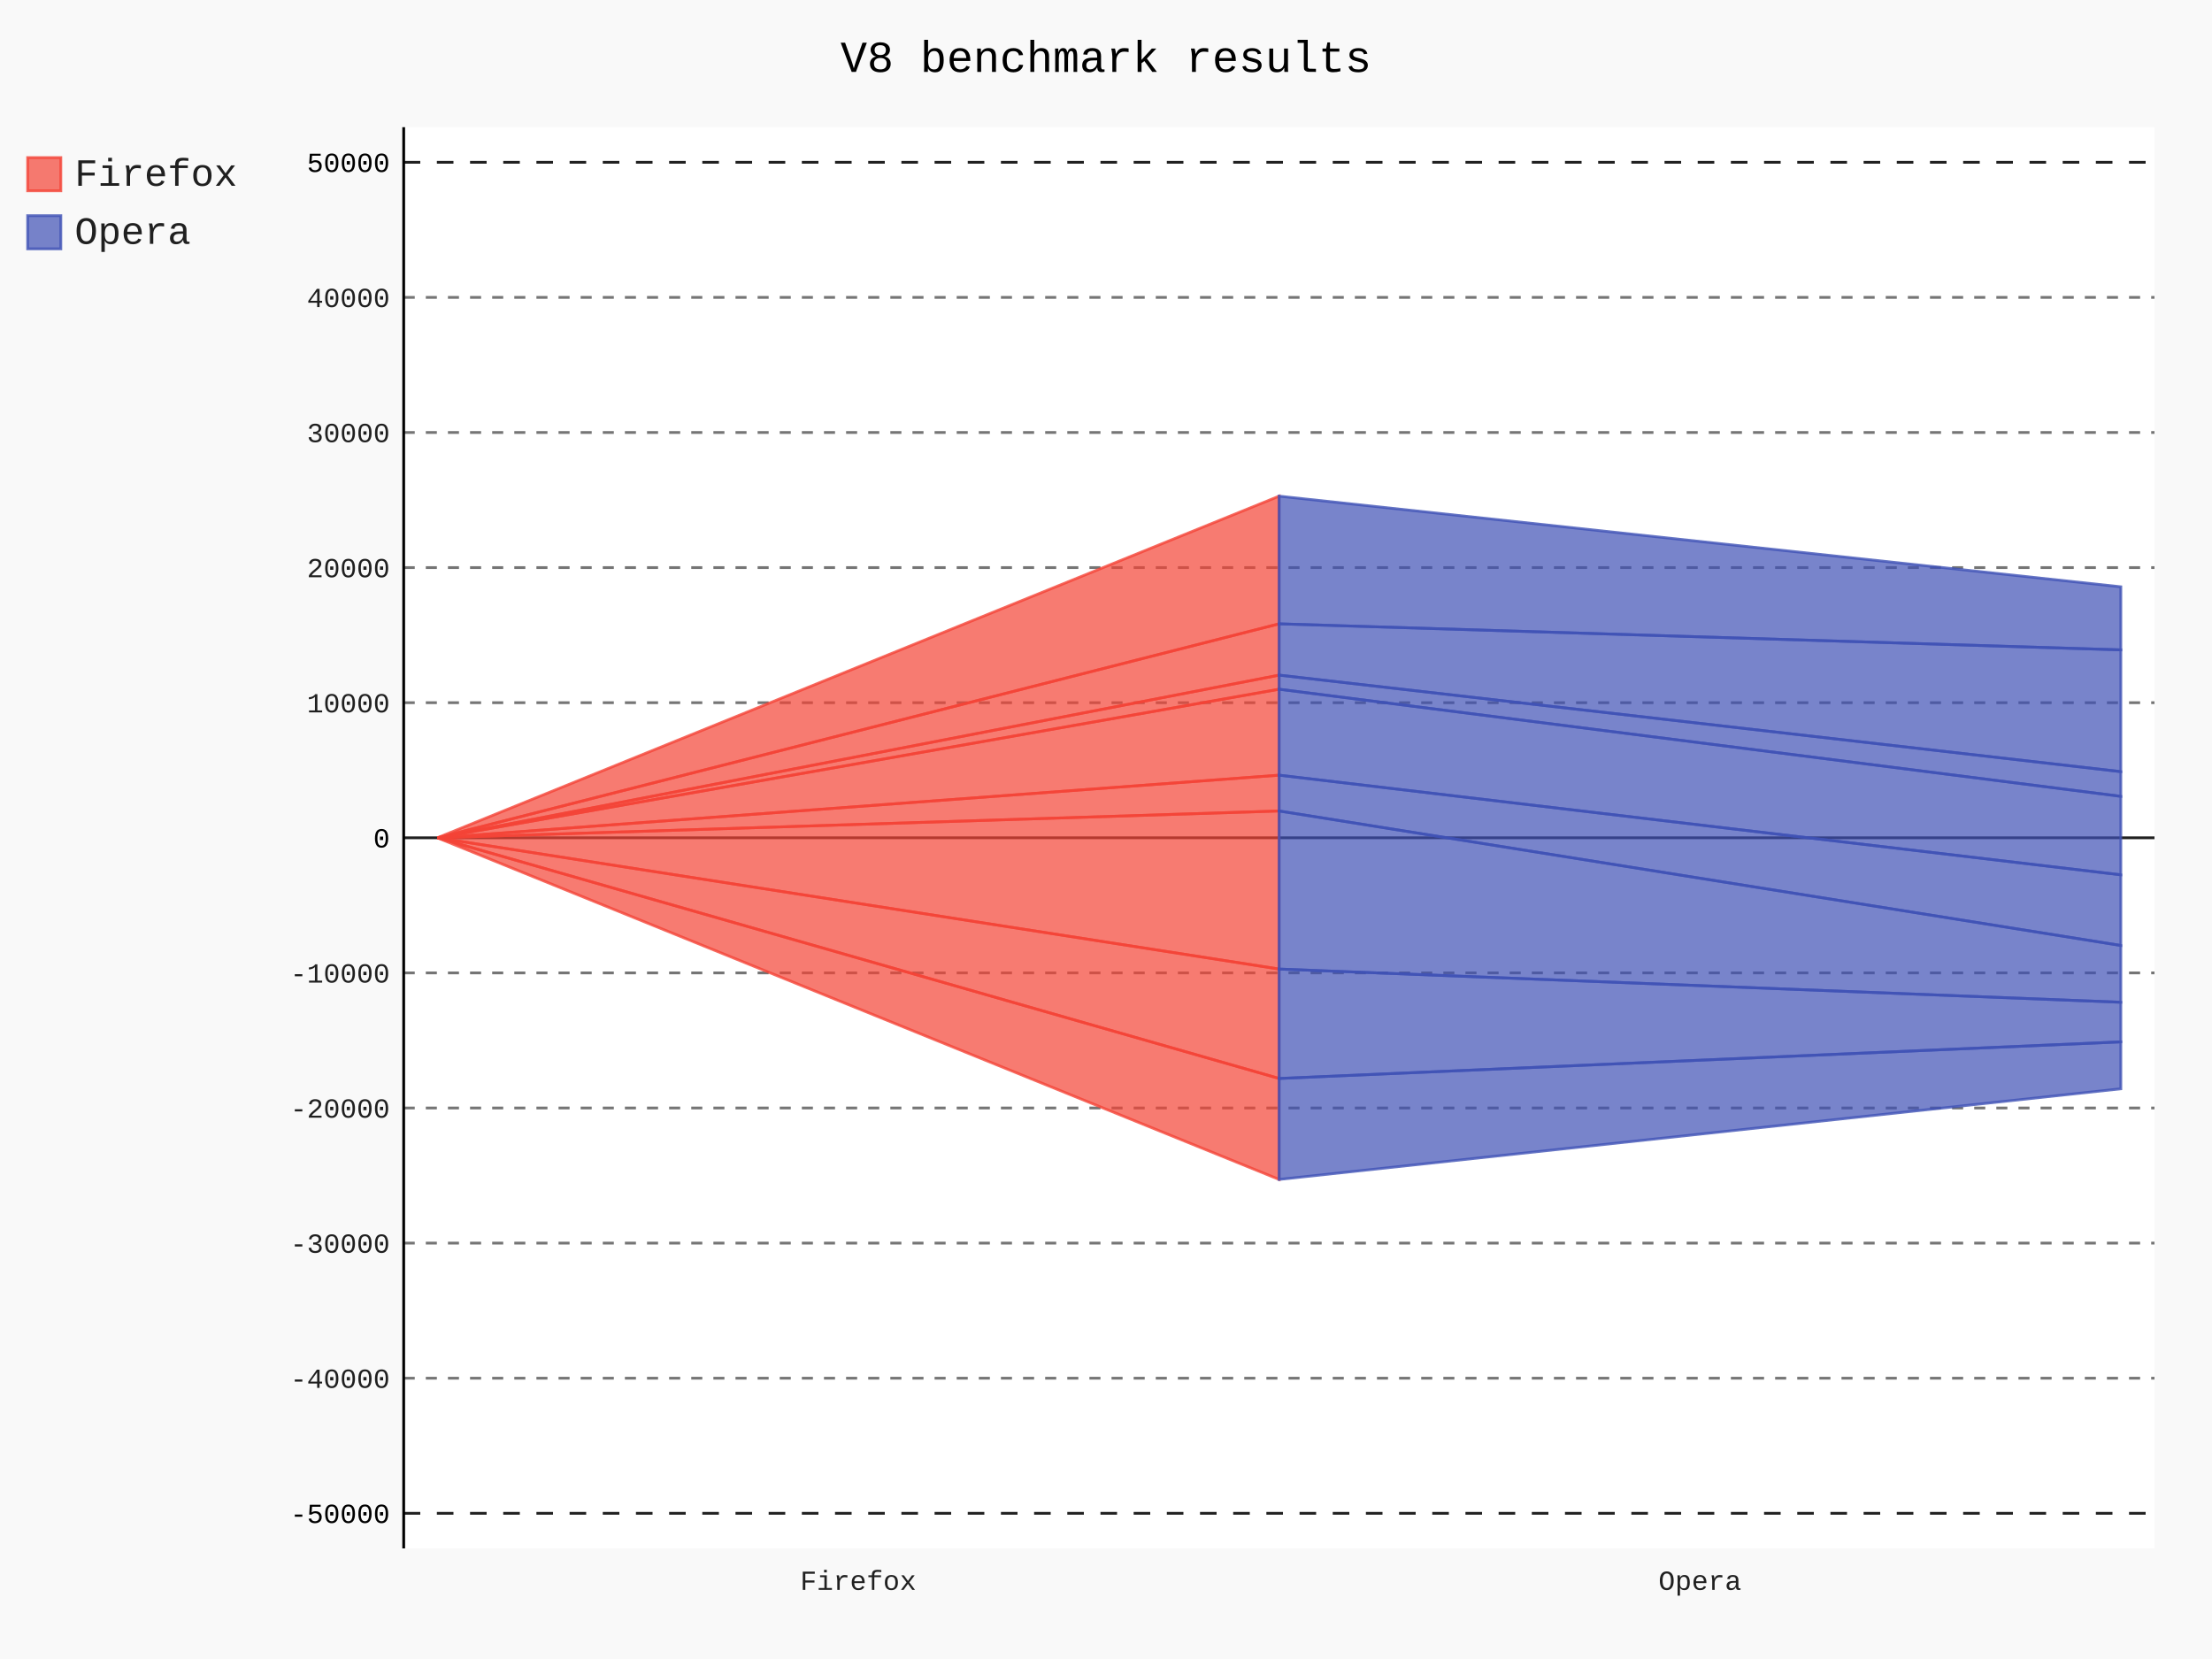
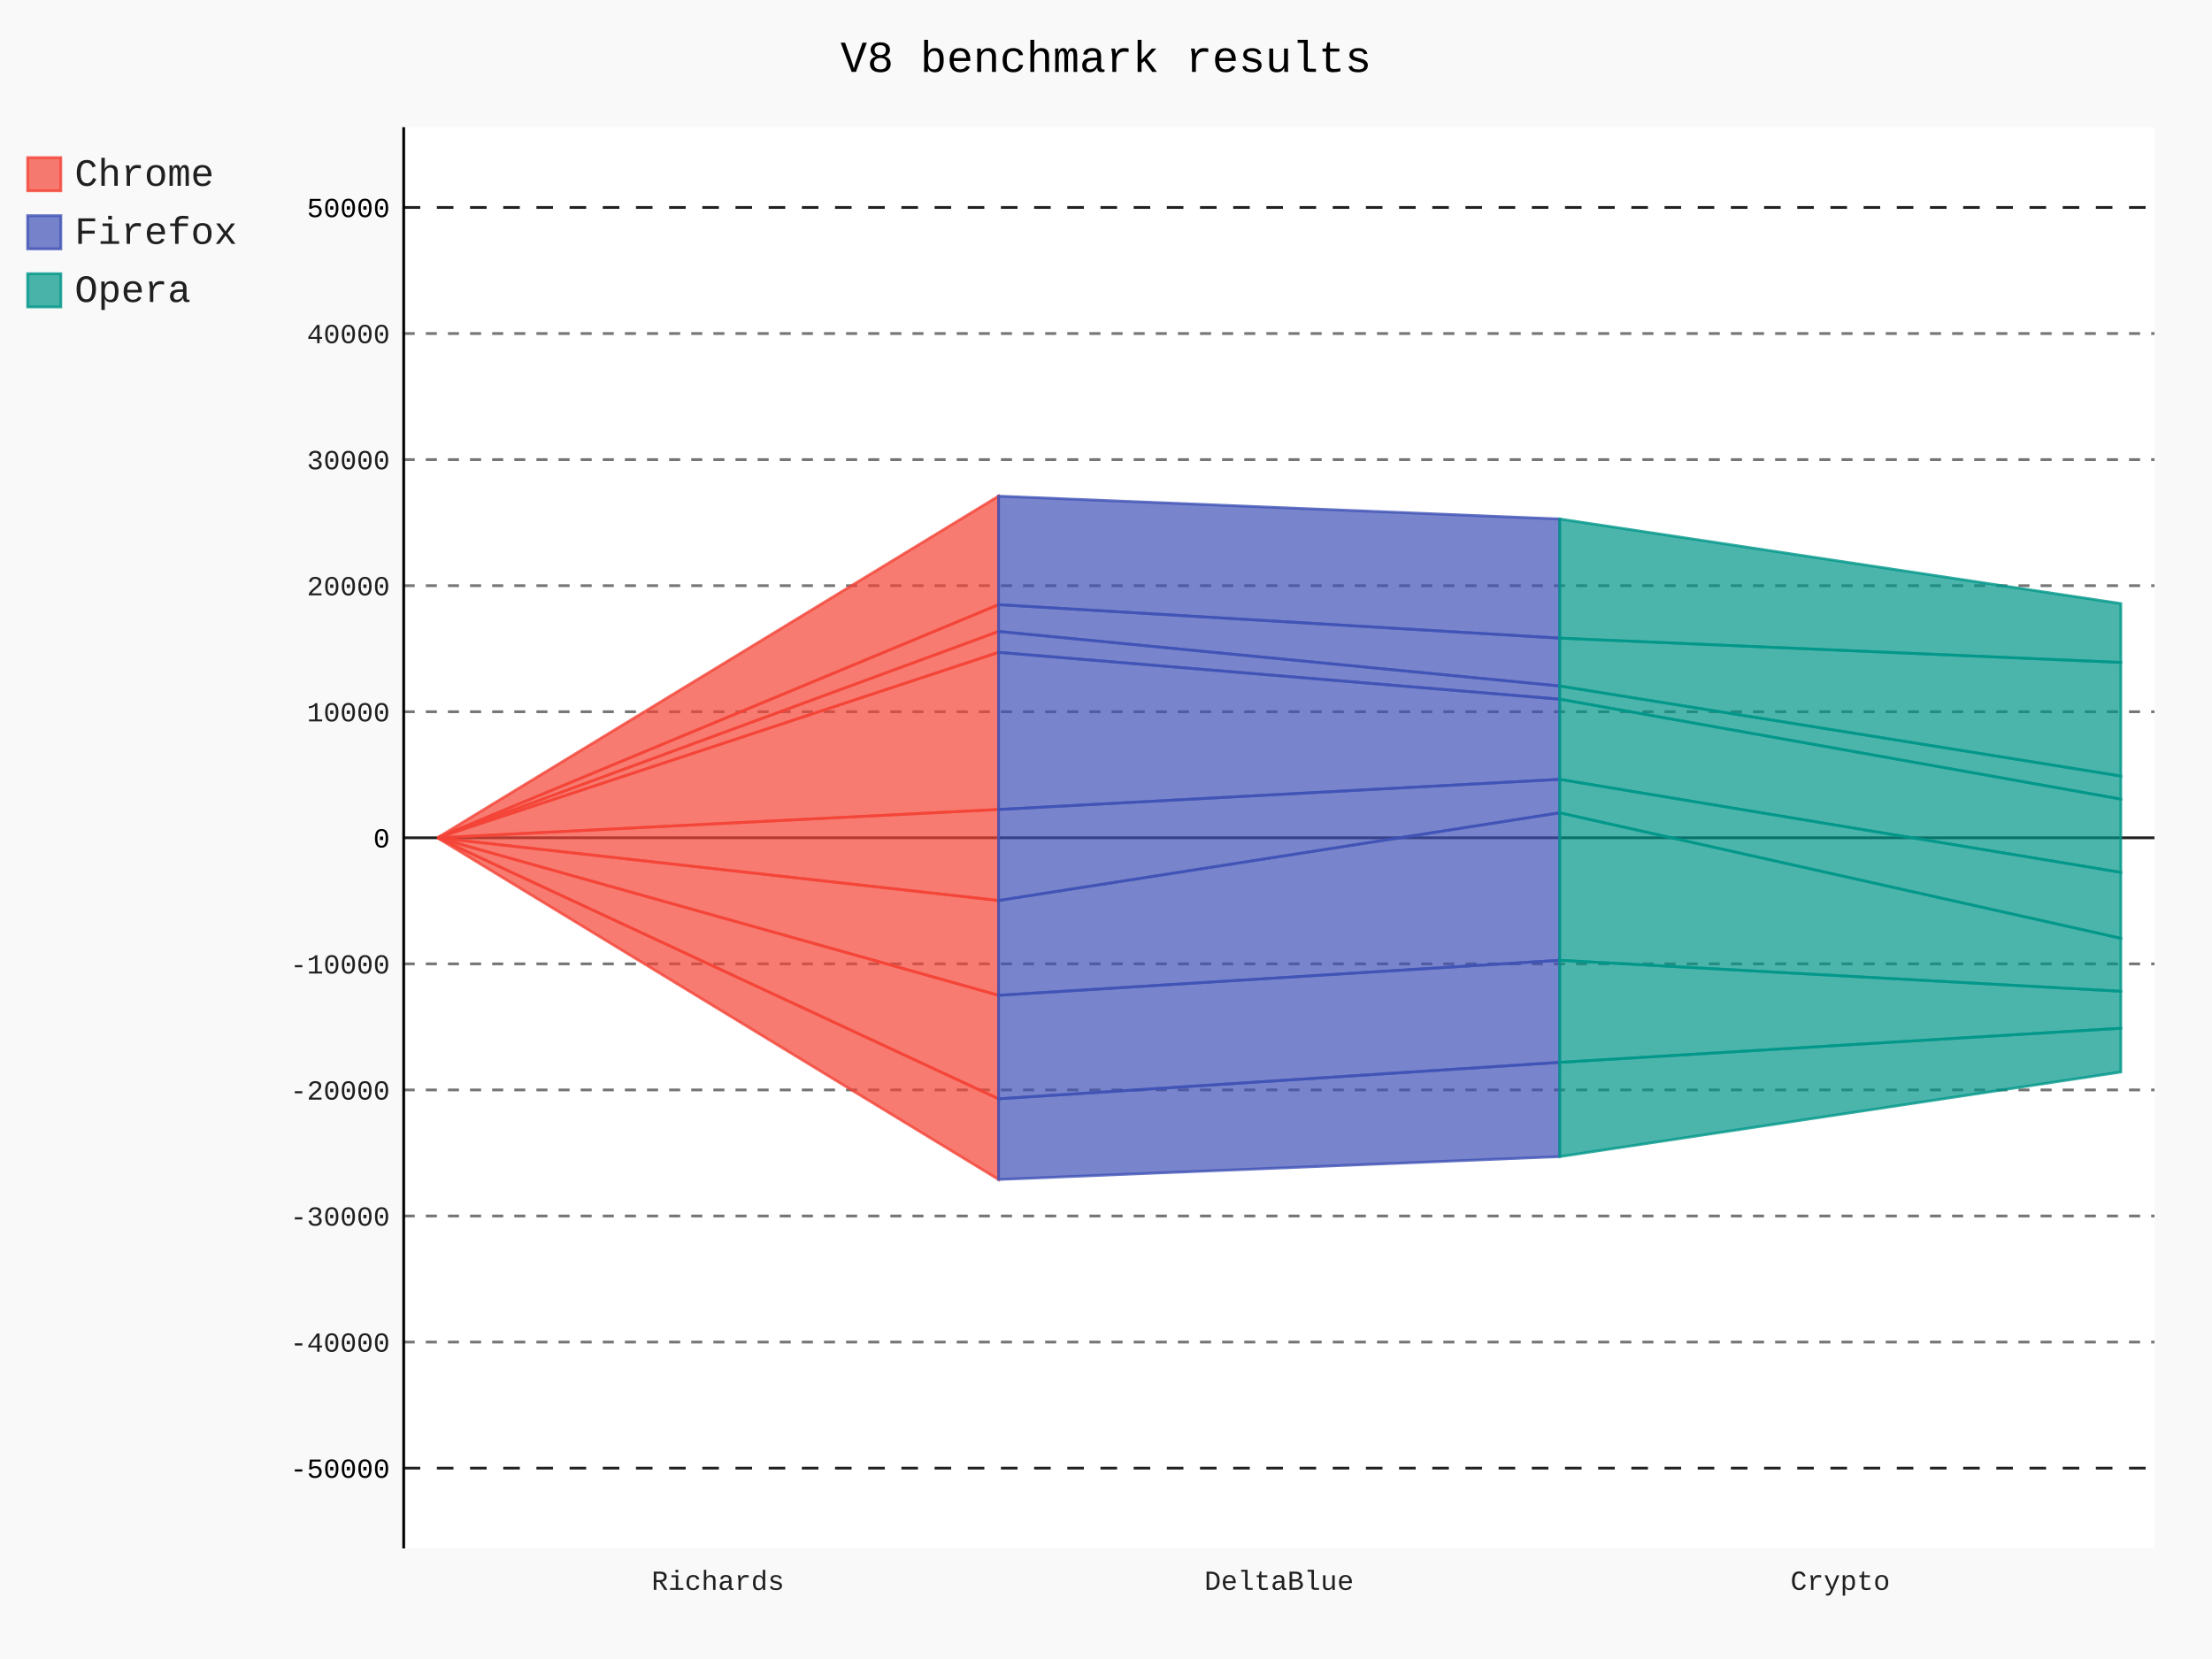
- <svg xmlns="http://www.w3.org/2000/svg" id="chart-1a246ab6-5c66-4e18-a16c-a3e0a3a47401" class="pygal-chart" viewBox="0 0 800 600">
+ <svg xmlns="http://www.w3.org/2000/svg" id="chart-b9c2d297-b958-43c7-8029-fb2a75cbc344" class="pygal-chart" viewBox="0 0 800 600">
  <defs>
-     <style type="text/css">#chart-1a246ab6-5c66-4e18-a16c-a3e0a3a47401{-webkit-user-select:none;-webkit-font-smoothing:antialiased;font-family:Consolas,"Liberation Mono",Menlo,Courier,monospace}#chart-1a246ab6-5c66-4e18-a16c-a3e0a3a47401 .title{font-family:Consolas,"Liberation Mono",Menlo,Courier,monospace;font-size:16px}#chart-1a246ab6-5c66-4e18-a16c-a3e0a3a47401 .legends .legend text{font-family:Consolas,"Liberation Mono",Menlo,Courier,monospace;font-size:14px}#chart-1a246ab6-5c66-4e18-a16c-a3e0a3a47401 .axis text{font-family:Consolas,"Liberation Mono",Menlo,Courier,monospace;font-size:10px}#chart-1a246ab6-5c66-4e18-a16c-a3e0a3a47401 .axis text.major{font-family:Consolas,"Liberation Mono",Menlo,Courier,monospace;font-size:10px}#chart-1a246ab6-5c66-4e18-a16c-a3e0a3a47401 .text-overlay text.value{font-family:Consolas,"Liberation Mono",Menlo,Courier,monospace;font-size:16px}#chart-1a246ab6-5c66-4e18-a16c-a3e0a3a47401 .text-overlay text.label{font-family:Consolas,"Liberation Mono",Menlo,Courier,monospace;font-size:10px}#chart-1a246ab6-5c66-4e18-a16c-a3e0a3a47401 .tooltip{font-family:Consolas,"Liberation Mono",Menlo,Courier,monospace;font-size:14px}#chart-1a246ab6-5c66-4e18-a16c-a3e0a3a47401 text.no_data{font-family:Consolas,"Liberation Mono",Menlo,Courier,monospace;font-size:64px}
- #chart-1a246ab6-5c66-4e18-a16c-a3e0a3a47401{background-color:rgba(249,249,249,1)}#chart-1a246ab6-5c66-4e18-a16c-a3e0a3a47401 path,#chart-1a246ab6-5c66-4e18-a16c-a3e0a3a47401 line,#chart-1a246ab6-5c66-4e18-a16c-a3e0a3a47401 rect,#chart-1a246ab6-5c66-4e18-a16c-a3e0a3a47401 circle{-webkit-transition:150ms;-moz-transition:150ms;transition:150ms}#chart-1a246ab6-5c66-4e18-a16c-a3e0a3a47401 .graph &gt; .background{fill:rgba(249,249,249,1)}#chart-1a246ab6-5c66-4e18-a16c-a3e0a3a47401 .plot &gt; .background{fill:rgba(255,255,255,1)}#chart-1a246ab6-5c66-4e18-a16c-a3e0a3a47401 .graph{fill:rgba(0,0,0,.87)}#chart-1a246ab6-5c66-4e18-a16c-a3e0a3a47401 text.no_data{fill:rgba(0,0,0,1)}#chart-1a246ab6-5c66-4e18-a16c-a3e0a3a47401 .title{fill:rgba(0,0,0,1)}#chart-1a246ab6-5c66-4e18-a16c-a3e0a3a47401 .legends .legend text{fill:rgba(0,0,0,.87)}#chart-1a246ab6-5c66-4e18-a16c-a3e0a3a47401 .legends .legend:hover text{fill:rgba(0,0,0,1)}#chart-1a246ab6-5c66-4e18-a16c-a3e0a3a47401 .axis .line{stroke:rgba(0,0,0,1)}#chart-1a246ab6-5c66-4e18-a16c-a3e0a3a47401 .axis .guide.line{stroke:rgba(0,0,0,.54)}#chart-1a246ab6-5c66-4e18-a16c-a3e0a3a47401 .axis .major.line{stroke:rgba(0,0,0,.87)}#chart-1a246ab6-5c66-4e18-a16c-a3e0a3a47401 .axis text.major{fill:rgba(0,0,0,1)}#chart-1a246ab6-5c66-4e18-a16c-a3e0a3a47401 .axis.y .guides:hover .guide.line,#chart-1a246ab6-5c66-4e18-a16c-a3e0a3a47401 .line-graph .axis.x .guides:hover .guide.line,#chart-1a246ab6-5c66-4e18-a16c-a3e0a3a47401 .stackedline-graph .axis.x .guides:hover .guide.line,#chart-1a246ab6-5c66-4e18-a16c-a3e0a3a47401 .xy-graph .axis.x .guides:hover .guide.line{stroke:rgba(0,0,0,1)}#chart-1a246ab6-5c66-4e18-a16c-a3e0a3a47401 .axis .guides:hover text{fill:rgba(0,0,0,1)}#chart-1a246ab6-5c66-4e18-a16c-a3e0a3a47401 .reactive{fill-opacity:.7;stroke-opacity:.8}#chart-1a246ab6-5c66-4e18-a16c-a3e0a3a47401 .ci{stroke:rgba(0,0,0,.87)}#chart-1a246ab6-5c66-4e18-a16c-a3e0a3a47401 .reactive.active,#chart-1a246ab6-5c66-4e18-a16c-a3e0a3a47401 .active .reactive{fill-opacity:.8;stroke-opacity:.9;stroke-width:4}#chart-1a246ab6-5c66-4e18-a16c-a3e0a3a47401 .ci .reactive.active{stroke-width:1.5}#chart-1a246ab6-5c66-4e18-a16c-a3e0a3a47401 .series text{fill:rgba(0,0,0,1)}#chart-1a246ab6-5c66-4e18-a16c-a3e0a3a47401 .tooltip rect{fill:rgba(255,255,255,1);stroke:rgba(0,0,0,1);-webkit-transition:opacity 150ms;-moz-transition:opacity 150ms;transition:opacity 150ms}#chart-1a246ab6-5c66-4e18-a16c-a3e0a3a47401 .tooltip .label{fill:rgba(0,0,0,.87)}#chart-1a246ab6-5c66-4e18-a16c-a3e0a3a47401 .tooltip .label{fill:rgba(0,0,0,.87)}#chart-1a246ab6-5c66-4e18-a16c-a3e0a3a47401 .tooltip .legend{font-size:.8em;fill:rgba(0,0,0,.54)}#chart-1a246ab6-5c66-4e18-a16c-a3e0a3a47401 .tooltip .x_label{font-size:.6em;fill:rgba(0,0,0,1)}#chart-1a246ab6-5c66-4e18-a16c-a3e0a3a47401 .tooltip .xlink{font-size:.5em;text-decoration:underline}#chart-1a246ab6-5c66-4e18-a16c-a3e0a3a47401 .tooltip .value{font-size:1.5em}#chart-1a246ab6-5c66-4e18-a16c-a3e0a3a47401 .bound{font-size:.5em}#chart-1a246ab6-5c66-4e18-a16c-a3e0a3a47401 .max-value{font-size:.75em;fill:rgba(0,0,0,.54)}#chart-1a246ab6-5c66-4e18-a16c-a3e0a3a47401 .map-element{fill:rgba(255,255,255,1);stroke:rgba(0,0,0,.54) !important}#chart-1a246ab6-5c66-4e18-a16c-a3e0a3a47401 .map-element .reactive{fill-opacity:inherit;stroke-opacity:inherit}#chart-1a246ab6-5c66-4e18-a16c-a3e0a3a47401 .color-0,#chart-1a246ab6-5c66-4e18-a16c-a3e0a3a47401 .color-0 a:visited{stroke:#F44336;fill:#F44336}#chart-1a246ab6-5c66-4e18-a16c-a3e0a3a47401 .color-1,#chart-1a246ab6-5c66-4e18-a16c-a3e0a3a47401 .color-1 a:visited{stroke:#3F51B5;fill:#3F51B5}#chart-1a246ab6-5c66-4e18-a16c-a3e0a3a47401 .text-overlay .color-0 text{fill:black}#chart-1a246ab6-5c66-4e18-a16c-a3e0a3a47401 .text-overlay .color-1 text{fill:black}
- #chart-1a246ab6-5c66-4e18-a16c-a3e0a3a47401 text.no_data{text-anchor:middle}#chart-1a246ab6-5c66-4e18-a16c-a3e0a3a47401 .guide.line{fill:none}#chart-1a246ab6-5c66-4e18-a16c-a3e0a3a47401 .centered{text-anchor:middle}#chart-1a246ab6-5c66-4e18-a16c-a3e0a3a47401 .title{text-anchor:middle}#chart-1a246ab6-5c66-4e18-a16c-a3e0a3a47401 .legends .legend text{fill-opacity:1}#chart-1a246ab6-5c66-4e18-a16c-a3e0a3a47401 .axis.x text{text-anchor:middle}#chart-1a246ab6-5c66-4e18-a16c-a3e0a3a47401 .axis.x:not(.web) text[transform]{text-anchor:start}#chart-1a246ab6-5c66-4e18-a16c-a3e0a3a47401 .axis.x:not(.web) text[transform].backwards{text-anchor:end}#chart-1a246ab6-5c66-4e18-a16c-a3e0a3a47401 .axis.y text{text-anchor:end}#chart-1a246ab6-5c66-4e18-a16c-a3e0a3a47401 .axis.y text[transform].backwards{text-anchor:start}#chart-1a246ab6-5c66-4e18-a16c-a3e0a3a47401 .axis.y2 text{text-anchor:start}#chart-1a246ab6-5c66-4e18-a16c-a3e0a3a47401 .axis.y2 text[transform].backwards{text-anchor:end}#chart-1a246ab6-5c66-4e18-a16c-a3e0a3a47401 .axis .guide.line{stroke-dasharray:4,4}#chart-1a246ab6-5c66-4e18-a16c-a3e0a3a47401 .axis .major.guide.line{stroke-dasharray:6,6}#chart-1a246ab6-5c66-4e18-a16c-a3e0a3a47401 .horizontal .axis.y .guide.line,#chart-1a246ab6-5c66-4e18-a16c-a3e0a3a47401 .horizontal .axis.y2 .guide.line,#chart-1a246ab6-5c66-4e18-a16c-a3e0a3a47401 .vertical .axis.x .guide.line{opacity:0}#chart-1a246ab6-5c66-4e18-a16c-a3e0a3a47401 .horizontal .axis.always_show .guide.line,#chart-1a246ab6-5c66-4e18-a16c-a3e0a3a47401 .vertical .axis.always_show .guide.line{opacity:1 !important}#chart-1a246ab6-5c66-4e18-a16c-a3e0a3a47401 .axis.y .guides:hover .guide.line,#chart-1a246ab6-5c66-4e18-a16c-a3e0a3a47401 .axis.y2 .guides:hover .guide.line,#chart-1a246ab6-5c66-4e18-a16c-a3e0a3a47401 .axis.x .guides:hover .guide.line{opacity:1}#chart-1a246ab6-5c66-4e18-a16c-a3e0a3a47401 .axis .guides:hover text{opacity:1}#chart-1a246ab6-5c66-4e18-a16c-a3e0a3a47401 .nofill{fill:none}#chart-1a246ab6-5c66-4e18-a16c-a3e0a3a47401 .subtle-fill{fill-opacity:.2}#chart-1a246ab6-5c66-4e18-a16c-a3e0a3a47401 .dot{stroke-width:1px;fill-opacity:1}#chart-1a246ab6-5c66-4e18-a16c-a3e0a3a47401 .dot.active{stroke-width:5px}#chart-1a246ab6-5c66-4e18-a16c-a3e0a3a47401 .dot.negative{fill:transparent}#chart-1a246ab6-5c66-4e18-a16c-a3e0a3a47401 text,#chart-1a246ab6-5c66-4e18-a16c-a3e0a3a47401 tspan{stroke:none !important}#chart-1a246ab6-5c66-4e18-a16c-a3e0a3a47401 .series text.active{opacity:1}#chart-1a246ab6-5c66-4e18-a16c-a3e0a3a47401 .tooltip rect{fill-opacity:.95;stroke-width:.5}#chart-1a246ab6-5c66-4e18-a16c-a3e0a3a47401 .tooltip text{fill-opacity:1}#chart-1a246ab6-5c66-4e18-a16c-a3e0a3a47401 .showable{visibility:hidden}#chart-1a246ab6-5c66-4e18-a16c-a3e0a3a47401 .showable.shown{visibility:visible}#chart-1a246ab6-5c66-4e18-a16c-a3e0a3a47401 .gauge-background{fill:rgba(229,229,229,1);stroke:none}#chart-1a246ab6-5c66-4e18-a16c-a3e0a3a47401 .bg-lines{stroke:rgba(249,249,249,1);stroke-width:2px}</style>
+     <style type="text/css">#chart-b9c2d297-b958-43c7-8029-fb2a75cbc344{-webkit-user-select:none;-webkit-font-smoothing:antialiased;font-family:Consolas,"Liberation Mono",Menlo,Courier,monospace}#chart-b9c2d297-b958-43c7-8029-fb2a75cbc344 .title{font-family:Consolas,"Liberation Mono",Menlo,Courier,monospace;font-size:16px}#chart-b9c2d297-b958-43c7-8029-fb2a75cbc344 .legends .legend text{font-family:Consolas,"Liberation Mono",Menlo,Courier,monospace;font-size:14px}#chart-b9c2d297-b958-43c7-8029-fb2a75cbc344 .axis text{font-family:Consolas,"Liberation Mono",Menlo,Courier,monospace;font-size:10px}#chart-b9c2d297-b958-43c7-8029-fb2a75cbc344 .axis text.major{font-family:Consolas,"Liberation Mono",Menlo,Courier,monospace;font-size:10px}#chart-b9c2d297-b958-43c7-8029-fb2a75cbc344 .text-overlay text.value{font-family:Consolas,"Liberation Mono",Menlo,Courier,monospace;font-size:16px}#chart-b9c2d297-b958-43c7-8029-fb2a75cbc344 .text-overlay text.label{font-family:Consolas,"Liberation Mono",Menlo,Courier,monospace;font-size:10px}#chart-b9c2d297-b958-43c7-8029-fb2a75cbc344 .tooltip{font-family:Consolas,"Liberation Mono",Menlo,Courier,monospace;font-size:14px}#chart-b9c2d297-b958-43c7-8029-fb2a75cbc344 text.no_data{font-family:Consolas,"Liberation Mono",Menlo,Courier,monospace;font-size:64px}
+ #chart-b9c2d297-b958-43c7-8029-fb2a75cbc344{background-color:rgba(249,249,249,1)}#chart-b9c2d297-b958-43c7-8029-fb2a75cbc344 path,#chart-b9c2d297-b958-43c7-8029-fb2a75cbc344 line,#chart-b9c2d297-b958-43c7-8029-fb2a75cbc344 rect,#chart-b9c2d297-b958-43c7-8029-fb2a75cbc344 circle{-webkit-transition:150ms;-moz-transition:150ms;transition:150ms}#chart-b9c2d297-b958-43c7-8029-fb2a75cbc344 .graph &gt; .background{fill:rgba(249,249,249,1)}#chart-b9c2d297-b958-43c7-8029-fb2a75cbc344 .plot &gt; .background{fill:rgba(255,255,255,1)}#chart-b9c2d297-b958-43c7-8029-fb2a75cbc344 .graph{fill:rgba(0,0,0,.87)}#chart-b9c2d297-b958-43c7-8029-fb2a75cbc344 text.no_data{fill:rgba(0,0,0,1)}#chart-b9c2d297-b958-43c7-8029-fb2a75cbc344 .title{fill:rgba(0,0,0,1)}#chart-b9c2d297-b958-43c7-8029-fb2a75cbc344 .legends .legend text{fill:rgba(0,0,0,.87)}#chart-b9c2d297-b958-43c7-8029-fb2a75cbc344 .legends .legend:hover text{fill:rgba(0,0,0,1)}#chart-b9c2d297-b958-43c7-8029-fb2a75cbc344 .axis .line{stroke:rgba(0,0,0,1)}#chart-b9c2d297-b958-43c7-8029-fb2a75cbc344 .axis .guide.line{stroke:rgba(0,0,0,.54)}#chart-b9c2d297-b958-43c7-8029-fb2a75cbc344 .axis .major.line{stroke:rgba(0,0,0,.87)}#chart-b9c2d297-b958-43c7-8029-fb2a75cbc344 .axis text.major{fill:rgba(0,0,0,1)}#chart-b9c2d297-b958-43c7-8029-fb2a75cbc344 .axis.y .guides:hover .guide.line,#chart-b9c2d297-b958-43c7-8029-fb2a75cbc344 .line-graph .axis.x .guides:hover .guide.line,#chart-b9c2d297-b958-43c7-8029-fb2a75cbc344 .stackedline-graph .axis.x .guides:hover .guide.line,#chart-b9c2d297-b958-43c7-8029-fb2a75cbc344 .xy-graph .axis.x .guides:hover .guide.line{stroke:rgba(0,0,0,1)}#chart-b9c2d297-b958-43c7-8029-fb2a75cbc344 .axis .guides:hover text{fill:rgba(0,0,0,1)}#chart-b9c2d297-b958-43c7-8029-fb2a75cbc344 .reactive{fill-opacity:.7;stroke-opacity:.8}#chart-b9c2d297-b958-43c7-8029-fb2a75cbc344 .ci{stroke:rgba(0,0,0,.87)}#chart-b9c2d297-b958-43c7-8029-fb2a75cbc344 .reactive.active,#chart-b9c2d297-b958-43c7-8029-fb2a75cbc344 .active .reactive{fill-opacity:.8;stroke-opacity:.9;stroke-width:4}#chart-b9c2d297-b958-43c7-8029-fb2a75cbc344 .ci .reactive.active{stroke-width:1.5}#chart-b9c2d297-b958-43c7-8029-fb2a75cbc344 .series text{fill:rgba(0,0,0,1)}#chart-b9c2d297-b958-43c7-8029-fb2a75cbc344 .tooltip rect{fill:rgba(255,255,255,1);stroke:rgba(0,0,0,1);-webkit-transition:opacity 150ms;-moz-transition:opacity 150ms;transition:opacity 150ms}#chart-b9c2d297-b958-43c7-8029-fb2a75cbc344 .tooltip .label{fill:rgba(0,0,0,.87)}#chart-b9c2d297-b958-43c7-8029-fb2a75cbc344 .tooltip .label{fill:rgba(0,0,0,.87)}#chart-b9c2d297-b958-43c7-8029-fb2a75cbc344 .tooltip .legend{font-size:.8em;fill:rgba(0,0,0,.54)}#chart-b9c2d297-b958-43c7-8029-fb2a75cbc344 .tooltip .x_label{font-size:.6em;fill:rgba(0,0,0,1)}#chart-b9c2d297-b958-43c7-8029-fb2a75cbc344 .tooltip .xlink{font-size:.5em;text-decoration:underline}#chart-b9c2d297-b958-43c7-8029-fb2a75cbc344 .tooltip .value{font-size:1.5em}#chart-b9c2d297-b958-43c7-8029-fb2a75cbc344 .bound{font-size:.5em}#chart-b9c2d297-b958-43c7-8029-fb2a75cbc344 .max-value{font-size:.75em;fill:rgba(0,0,0,.54)}#chart-b9c2d297-b958-43c7-8029-fb2a75cbc344 .map-element{fill:rgba(255,255,255,1);stroke:rgba(0,0,0,.54) !important}#chart-b9c2d297-b958-43c7-8029-fb2a75cbc344 .map-element .reactive{fill-opacity:inherit;stroke-opacity:inherit}#chart-b9c2d297-b958-43c7-8029-fb2a75cbc344 .color-0,#chart-b9c2d297-b958-43c7-8029-fb2a75cbc344 .color-0 a:visited{stroke:#F44336;fill:#F44336}#chart-b9c2d297-b958-43c7-8029-fb2a75cbc344 .color-1,#chart-b9c2d297-b958-43c7-8029-fb2a75cbc344 .color-1 a:visited{stroke:#3F51B5;fill:#3F51B5}#chart-b9c2d297-b958-43c7-8029-fb2a75cbc344 .color-2,#chart-b9c2d297-b958-43c7-8029-fb2a75cbc344 .color-2 a:visited{stroke:#009688;fill:#009688}#chart-b9c2d297-b958-43c7-8029-fb2a75cbc344 .text-overlay .color-0 text{fill:black}#chart-b9c2d297-b958-43c7-8029-fb2a75cbc344 .text-overlay .color-1 text{fill:black}#chart-b9c2d297-b958-43c7-8029-fb2a75cbc344 .text-overlay .color-2 text{fill:black}
+ #chart-b9c2d297-b958-43c7-8029-fb2a75cbc344 text.no_data{text-anchor:middle}#chart-b9c2d297-b958-43c7-8029-fb2a75cbc344 .guide.line{fill:none}#chart-b9c2d297-b958-43c7-8029-fb2a75cbc344 .centered{text-anchor:middle}#chart-b9c2d297-b958-43c7-8029-fb2a75cbc344 .title{text-anchor:middle}#chart-b9c2d297-b958-43c7-8029-fb2a75cbc344 .legends .legend text{fill-opacity:1}#chart-b9c2d297-b958-43c7-8029-fb2a75cbc344 .axis.x text{text-anchor:middle}#chart-b9c2d297-b958-43c7-8029-fb2a75cbc344 .axis.x:not(.web) text[transform]{text-anchor:start}#chart-b9c2d297-b958-43c7-8029-fb2a75cbc344 .axis.x:not(.web) text[transform].backwards{text-anchor:end}#chart-b9c2d297-b958-43c7-8029-fb2a75cbc344 .axis.y text{text-anchor:end}#chart-b9c2d297-b958-43c7-8029-fb2a75cbc344 .axis.y text[transform].backwards{text-anchor:start}#chart-b9c2d297-b958-43c7-8029-fb2a75cbc344 .axis.y2 text{text-anchor:start}#chart-b9c2d297-b958-43c7-8029-fb2a75cbc344 .axis.y2 text[transform].backwards{text-anchor:end}#chart-b9c2d297-b958-43c7-8029-fb2a75cbc344 .axis .guide.line{stroke-dasharray:4,4}#chart-b9c2d297-b958-43c7-8029-fb2a75cbc344 .axis .major.guide.line{stroke-dasharray:6,6}#chart-b9c2d297-b958-43c7-8029-fb2a75cbc344 .horizontal .axis.y .guide.line,#chart-b9c2d297-b958-43c7-8029-fb2a75cbc344 .horizontal .axis.y2 .guide.line,#chart-b9c2d297-b958-43c7-8029-fb2a75cbc344 .vertical .axis.x .guide.line{opacity:0}#chart-b9c2d297-b958-43c7-8029-fb2a75cbc344 .horizontal .axis.always_show .guide.line,#chart-b9c2d297-b958-43c7-8029-fb2a75cbc344 .vertical .axis.always_show .guide.line{opacity:1 !important}#chart-b9c2d297-b958-43c7-8029-fb2a75cbc344 .axis.y .guides:hover .guide.line,#chart-b9c2d297-b958-43c7-8029-fb2a75cbc344 .axis.y2 .guides:hover .guide.line,#chart-b9c2d297-b958-43c7-8029-fb2a75cbc344 .axis.x .guides:hover .guide.line{opacity:1}#chart-b9c2d297-b958-43c7-8029-fb2a75cbc344 .axis .guides:hover text{opacity:1}#chart-b9c2d297-b958-43c7-8029-fb2a75cbc344 .nofill{fill:none}#chart-b9c2d297-b958-43c7-8029-fb2a75cbc344 .subtle-fill{fill-opacity:.2}#chart-b9c2d297-b958-43c7-8029-fb2a75cbc344 .dot{stroke-width:1px;fill-opacity:1}#chart-b9c2d297-b958-43c7-8029-fb2a75cbc344 .dot.active{stroke-width:5px}#chart-b9c2d297-b958-43c7-8029-fb2a75cbc344 .dot.negative{fill:transparent}#chart-b9c2d297-b958-43c7-8029-fb2a75cbc344 text,#chart-b9c2d297-b958-43c7-8029-fb2a75cbc344 tspan{stroke:none !important}#chart-b9c2d297-b958-43c7-8029-fb2a75cbc344 .series text.active{opacity:1}#chart-b9c2d297-b958-43c7-8029-fb2a75cbc344 .tooltip rect{fill-opacity:.95;stroke-width:.5}#chart-b9c2d297-b958-43c7-8029-fb2a75cbc344 .tooltip text{fill-opacity:1}#chart-b9c2d297-b958-43c7-8029-fb2a75cbc344 .showable{visibility:hidden}#chart-b9c2d297-b958-43c7-8029-fb2a75cbc344 .showable.shown{visibility:visible}#chart-b9c2d297-b958-43c7-8029-fb2a75cbc344 .gauge-background{fill:rgba(229,229,229,1);stroke:none}#chart-b9c2d297-b958-43c7-8029-fb2a75cbc344 .bg-lines{stroke:rgba(249,249,249,1);stroke-width:2px}</style>
  </defs>
  <g class="graph funnel-graph vertical">
    <rect class="background" height="600" width="800" x="0" y="0" />
    <g class="plot" transform="translate(146, 46)">
      <rect class="background" height="514" width="633.2" x="0" y="0" />
      <g class="axis y">
        <g class="guides">
-           <path class="major guide line" d="M0 501.306 h633.2" />
-           <text class="major" x="-5" y="504.806">-50000</text>
+           <path class="major guide line" d="M0 484.97 h633.2" />
+           <text class="major" x="-5" y="488.47">-50000</text>
        </g>
        <g class="guides">
-           <path class="guide line" d="M0 452.445 h633.2" />
-           <text class="" x="-5" y="455.945">-40000</text>
+           <path class="guide line" d="M0 439.376 h633.2" />
+           <text class="" x="-5" y="442.876">-40000</text>
        </g>
        <g class="guides">
-           <path class="guide line" d="M0 403.584 h633.2" />
-           <text class="" x="-5" y="407.084">-30000</text>
+           <path class="guide line" d="M0 393.782 h633.2" />
+           <text class="" x="-5" y="397.282">-30000</text>
        </g>
        <g class="guides">
-           <path class="guide line" d="M0 354.722 h633.2" />
-           <text class="" x="-5" y="358.222">-20000</text>
+           <path class="guide line" d="M0 348.188 h633.2" />
+           <text class="" x="-5" y="351.688">-20000</text>
        </g>
        <g class="guides">
-           <path class="guide line" d="M0 305.861 h633.2" />
-           <text class="" x="-5" y="309.361">-10000</text>
+           <path class="guide line" d="M0 302.594 h633.2" />
+           <text class="" x="-5" y="306.094">-10000</text>
        </g>
        <g class="guides">
          <path class="axis major line" d="M0 257 h633.2" />
          <text class="major" x="-5" y="260.5">0</text>
        </g>
        <g class="guides">
-           <path class="guide line" d="M0 208.139 h633.2" />
-           <text class="" x="-5" y="211.639">10000</text>
+           <path class="guide line" d="M0 211.406 h633.2" />
+           <text class="" x="-5" y="214.906">10000</text>
        </g>
        <g class="guides">
-           <path class="guide line" d="M0 159.278 h633.2" />
-           <text class="" x="-5" y="162.778">20000</text>
+           <path class="guide line" d="M0 165.812 h633.2" />
+           <text class="" x="-5" y="169.312">20000</text>
        </g>
        <g class="guides">
-           <path class="guide line" d="M0 110.416 h633.2" />
-           <text class="" x="-5" y="113.916">30000</text>
+           <path class="guide line" d="M0 120.218 h633.2" />
+           <text class="" x="-5" y="123.718">30000</text>
        </g>
        <g class="guides">
-           <path class="guide line" d="M0 61.555 h633.2" />
-           <text class="" x="-5" y="65.055">40000</text>
+           <path class="guide line" d="M0 74.624 h633.2" />
+           <text class="" x="-5" y="78.124">40000</text>
        </g>
        <g class="guides">
-           <path class="major guide line" d="M0 12.694 h633.2" />
-           <text class="major" x="-5" y="16.194">50000</text>
+           <path class="major guide line" d="M0 29.03 h633.2" />
+           <text class="major" x="-5" y="32.53">50000</text>
        </g>
      </g>
      <g class="axis x">
        <path class="line" d="M0 0 v514" />
        <g class="guides">
-           <path class="guide line" d="M164.388 0 v514" />
-           <text class="" x="164.388" y="529.0">Firefox</text>
+           <path class="guide line" d="M113.651 0 v514" />
+           <text class="" x="113.651" y="529.0">Richards</text>
        </g>
        <g class="guides">
-           <path class="guide line" d="M468.812 0 v514" />
-           <text class="" x="468.812" y="529.0">Opera</text>
+           <path class="guide line" d="M316.6 0 v514" />
+           <text class="" x="316.6" y="529.0">DeltaBlue</text>
+         </g>
+         <g class="guides">
+           <path class="guide line" d="M519.549 0 v514" />
+           <text class="" x="519.549" y="529.0">Crypto</text>
        </g>
      </g>
      <g class="series serie-0 color-0">
        <g class="funnels">
-           <polygon class="funnel reactive tooltip-trigger" points="12.177 257 12.177 257 316.6 344.044 316.6 380.558" />
+           <polygon class="funnel reactive tooltip-trigger" points="12.177 257 12.177 257 215.126 351.4 215.126 380.558" />
        </g>
        <g class="funnels">
-           <polygon class="funnel reactive tooltip-trigger" points="12.177 257 12.177 257 316.6 304.471 316.6 344.044" />
+           <polygon class="funnel reactive tooltip-trigger" points="12.177 257 12.177 257 215.126 313.958 215.126 351.4" />
        </g>
        <g class="funnels">
-           <polygon class="funnel reactive tooltip-trigger" points="12.177 257 12.177 257 316.6 247.304 316.6 304.471" />
+           <polygon class="funnel reactive tooltip-trigger" points="12.177 257 12.177 257 215.126 279.672 215.126 313.958" />
        </g>
        <g class="funnels">
-           <polygon class="funnel reactive tooltip-trigger" points="12.177 257 12.177 257 316.6 234.35 316.6 247.304" />
+           <polygon class="funnel reactive tooltip-trigger" points="12.177 257 12.177 257 215.126 246.762 215.126 279.672" />
        </g>
        <g class="funnels">
-           <polygon class="funnel reactive tooltip-trigger" points="12.177 257 12.177 257 316.6 203.27 316.6 234.35" />
+           <polygon class="funnel reactive tooltip-trigger" points="12.177 257 12.177 257 215.126 189.933 215.126 246.762" />
        </g>
        <g class="funnels">
-           <polygon class="funnel reactive tooltip-trigger" points="12.177 257 12.177 257 316.6 198.169 316.6 203.27" />
+           <polygon class="funnel reactive tooltip-trigger" points="12.177 257 12.177 257 215.126 182.365 215.126 189.933" />
        </g>
        <g class="funnels">
-           <polygon class="funnel reactive tooltip-trigger" points="12.177 257 12.177 257 316.6 179.616 316.6 198.169" />
+           <polygon class="funnel reactive tooltip-trigger" points="12.177 257 12.177 257 215.126 172.685 215.126 182.365" />
        </g>
        <g class="funnels">
-           <polygon class="funnel reactive tooltip-trigger" points="12.177 257 12.177 257 316.6 133.442 316.6 179.616" />
+           <polygon class="funnel reactive tooltip-trigger" points="12.177 257 12.177 257 215.126 133.442 215.126 172.685" />
        </g>
      </g>
      <g class="series serie-1 color-1">
        <g class="funnels">
-           <polygon class="funnel reactive tooltip-trigger" points="316.6 380.558 316.6 344.044 621.023 330.812 621.023 347.777" />
+           <polygon class="funnel reactive tooltip-trigger" points="215.126 380.558 215.126 351.4 418.074 338.224 418.074 372.296" />
        </g>
        <g class="funnels">
-           <polygon class="funnel reactive tooltip-trigger" points="316.6 344.044 316.6 304.471 621.023 316.481 621.023 330.812" />
+           <polygon class="funnel reactive tooltip-trigger" points="215.126 351.4 215.126 313.958 418.074 301.297 418.074 338.224" />
        </g>
        <g class="funnels">
-           <polygon class="funnel reactive tooltip-trigger" points="316.6 304.471 316.6 247.304 621.023 295.945 621.023 316.481" />
+           <polygon class="funnel reactive tooltip-trigger" points="215.126 313.958 215.126 279.672 418.074 247.952 418.074 301.297" />
        </g>
        <g class="funnels">
-           <polygon class="funnel reactive tooltip-trigger" points="316.6 247.304 316.6 234.35 621.023 270.395 621.023 295.945" />
+           <polygon class="funnel reactive tooltip-trigger" points="215.126 279.672 215.126 246.762 418.074 235.865 418.074 247.952" />
        </g>
        <g class="funnels">
-           <polygon class="funnel reactive tooltip-trigger" points="316.6 234.35 316.6 203.27 621.023 242.007 621.023 270.395" />
+           <polygon class="funnel reactive tooltip-trigger" points="215.126 246.762 215.126 189.933 418.074 206.862 418.074 235.865" />
        </g>
        <g class="funnels">
-           <polygon class="funnel reactive tooltip-trigger" points="316.6 203.27 316.6 198.169 621.023 233.075 621.023 242.007" />
+           <polygon class="funnel reactive tooltip-trigger" points="215.126 189.933 215.126 182.365 418.074 202.102 418.074 206.862" />
        </g>
        <g class="funnels">
-           <polygon class="funnel reactive tooltip-trigger" points="316.6 198.169 316.6 179.616 621.023 189.037 621.023 233.075" />
+           <polygon class="funnel reactive tooltip-trigger" points="215.126 182.365 215.126 172.685 418.074 184.79 418.074 202.102" />
        </g>
        <g class="funnels">
-           <polygon class="funnel reactive tooltip-trigger" points="316.6 179.616 316.6 133.442 621.023 166.223 621.023 189.037" />
+           <polygon class="funnel reactive tooltip-trigger" points="215.126 172.685 215.126 133.442 418.074 141.704 418.074 184.79" />
+         </g>
+       </g>
+       <g class="series serie-2 color-2">
+         <g class="funnels">
+           <polygon class="funnel reactive tooltip-trigger" points="418.074 372.296 418.074 338.224 621.023 325.877 621.023 341.707" />
+         </g>
+         <g class="funnels">
+           <polygon class="funnel reactive tooltip-trigger" points="418.074 338.224 418.074 301.297 621.023 312.504 621.023 325.877" />
+         </g>
+         <g class="funnels">
+           <polygon class="funnel reactive tooltip-trigger" points="418.074 301.297 418.074 247.952 621.023 293.341 621.023 312.504" />
+         </g>
+         <g class="funnels">
+           <polygon class="funnel reactive tooltip-trigger" points="418.074 247.952 418.074 235.865 621.023 269.5 621.023 293.341" />
+         </g>
+         <g class="funnels">
+           <polygon class="funnel reactive tooltip-trigger" points="418.074 235.865 418.074 206.862 621.023 243.009 621.023 269.5" />
+         </g>
+         <g class="funnels">
+           <polygon class="funnel reactive tooltip-trigger" points="418.074 206.862 418.074 202.102 621.023 234.675 621.023 243.009" />
+         </g>
+         <g class="funnels">
+           <polygon class="funnel reactive tooltip-trigger" points="418.074 202.102 418.074 184.79 621.023 193.581 621.023 234.675" />
+         </g>
+         <g class="funnels">
+           <polygon class="funnel reactive tooltip-trigger" points="418.074 184.79 418.074 141.704 621.023 172.293 621.023 193.581" />
        </g>
      </g>
    </g>
    <g class="titles">
      <text class="title plot_title" x="400.0" y="26">V8 benchmark results</text>
    </g>
    <g class="plot overlay" transform="translate(146, 46)">
      <g class="series serie-0 color-0" />
      <g class="series serie-1 color-1" />
+       <g class="series serie-2 color-2" />
    </g>
    <g class="plot text-overlay" transform="translate(146, 46)">
      <g class="series serie-0 color-0" />
      <g class="series serie-1 color-1" />
+       <g class="series serie-2 color-2" />
    </g>
    <g class="plot tooltip-overlay" transform="translate(146, 46)">
      <g class="tooltip" style="opacity: 0" transform="translate(0 0)">
        <rect class="tooltip-box" height="0" rx="0" ry="0" width="0" />
        <g class="text" />
      </g>
    </g>
    <g class="legends" transform="translate(10, 56)">
      <g class="legend reactive activate-serie" id="activate-serie-0">
        <rect class="color-0 reactive" height="12" width="12" x="0.0" y="1.0" />
-         <text x="17.0" y="11.2">Firefox</text>
+         <text x="17.0" y="11.2"> Chrome</text>
      </g>
      <g class="legend reactive activate-serie" id="activate-serie-1">
        <rect class="color-1 reactive" height="12" width="12" x="0.0" y="22.0" />
-         <text x="17.0" y="32.2">Opera</text>
+         <text x="17.0" y="32.2">Firefox</text>
+       </g>
+       <g class="legend reactive activate-serie" id="activate-serie-2">
+         <rect class="color-2 reactive" height="12" width="12" x="0.0" y="43.0" />
+         <text x="17.0" y="53.2">Opera</text>
      </g>
    </g>
    <g class="legends" transform="translate(790, 56)" />
  </g>
</svg>
